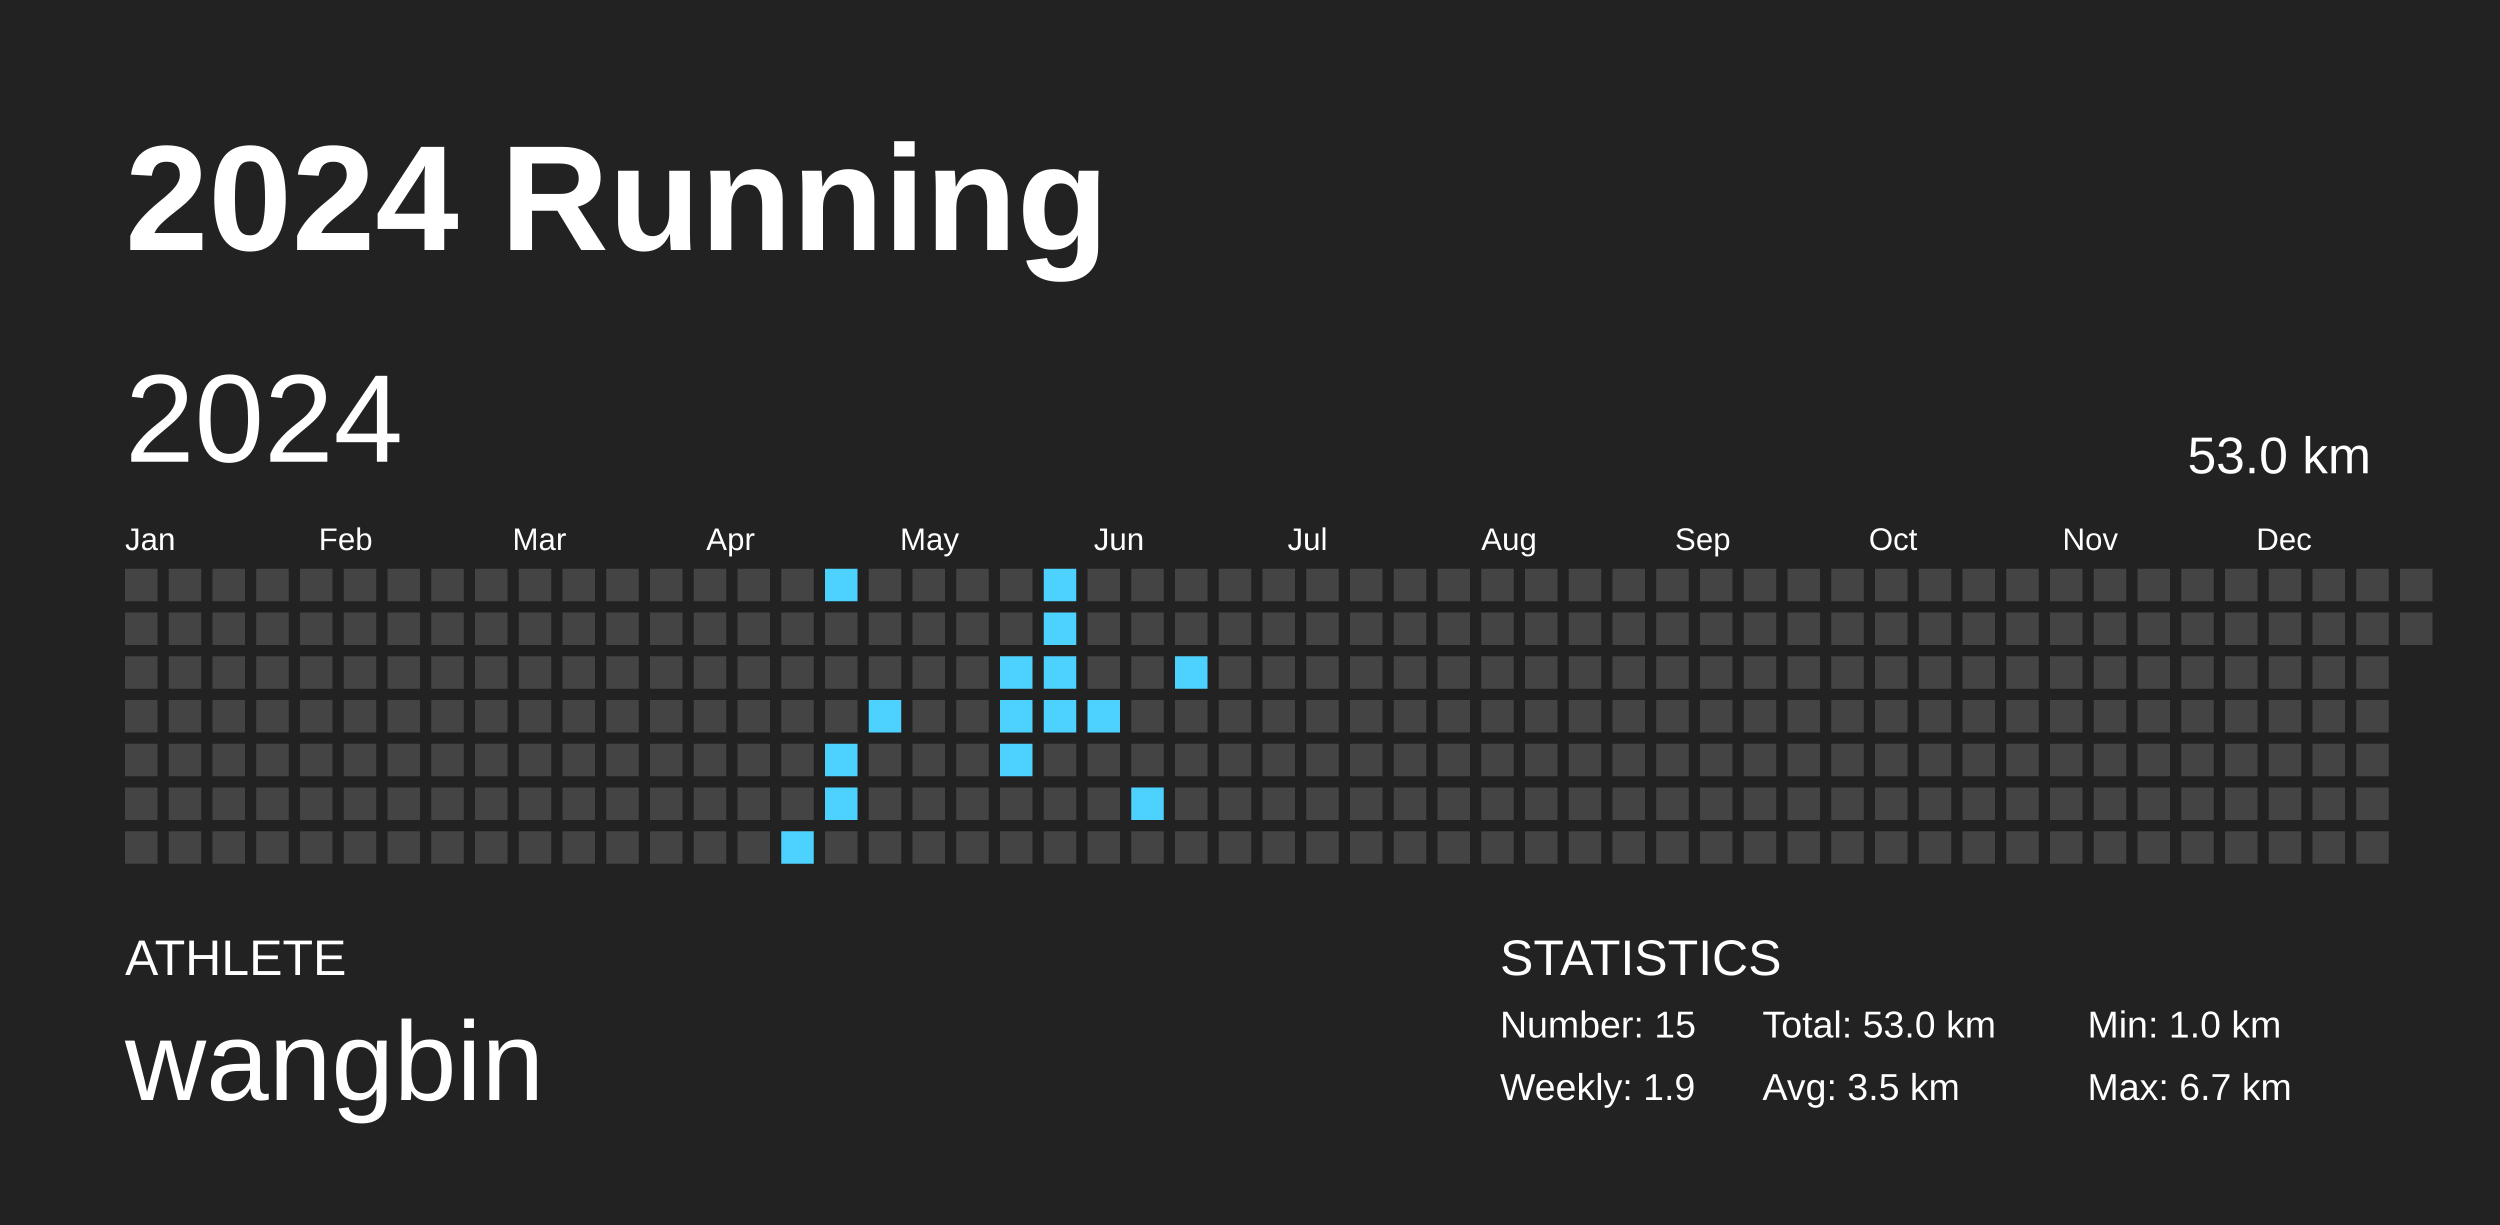
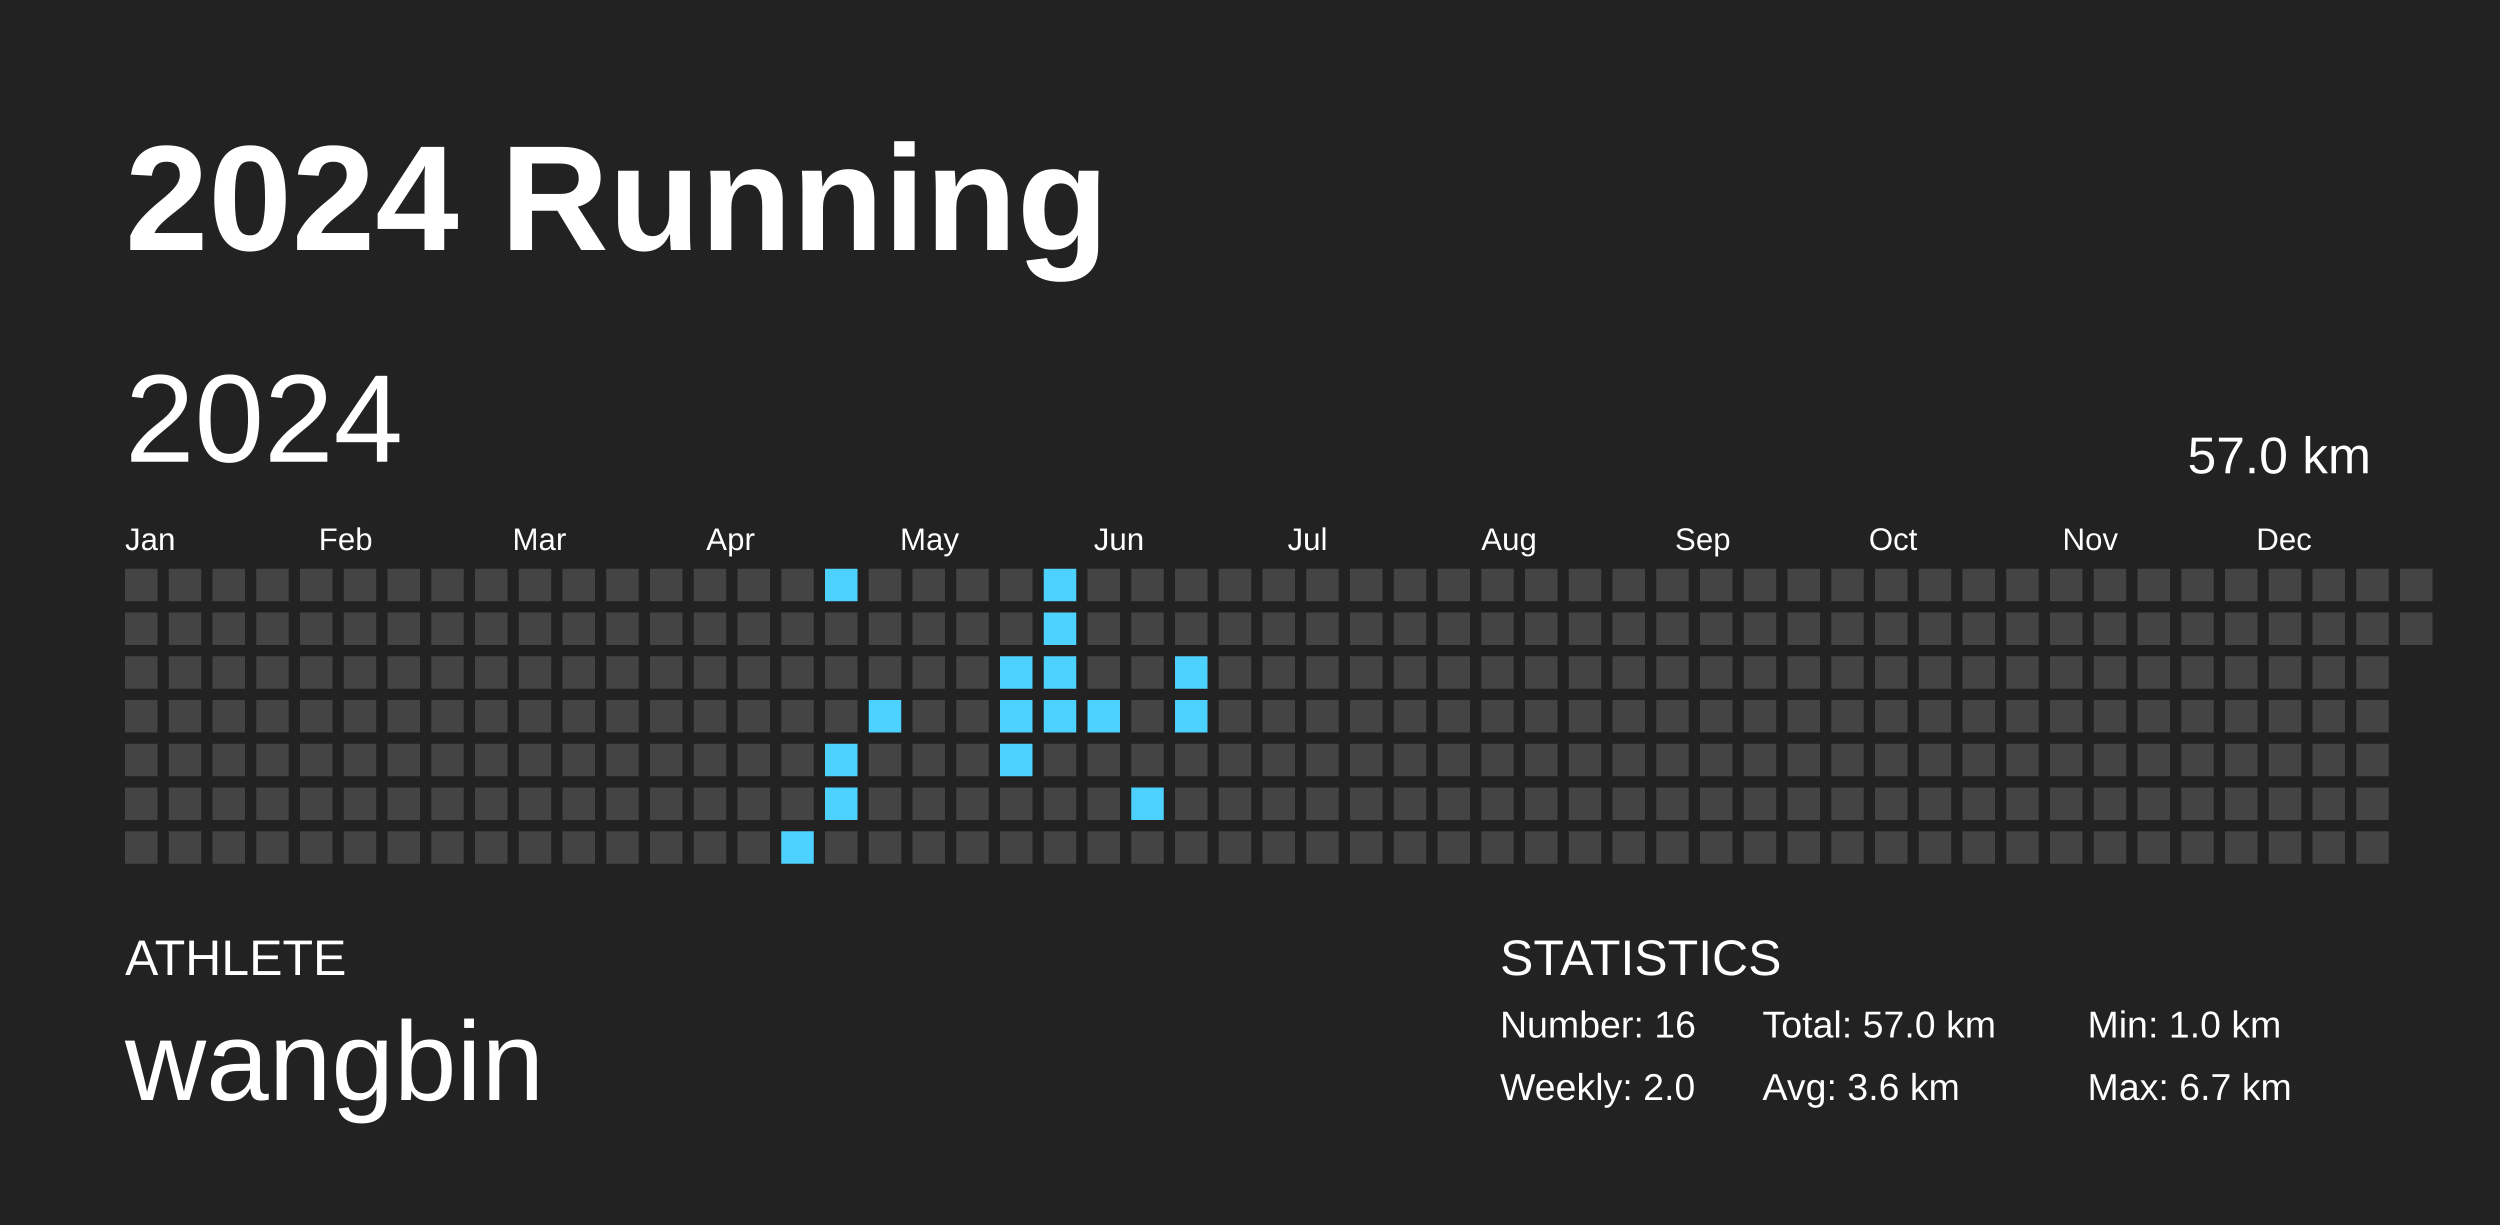
<svg xmlns="http://www.w3.org/2000/svg" baseProfile="full" height="98mm" version="1.1" viewBox="0,0,200,98" width="200mm">
  <defs />
  <rect fill="#222222" height="98" width="200" x="0" y="0" />
  <text fill="#FFFFFF" style="font-size:12px; font-family:Arial; font-weight:bold;" x="10" y="20">2024 Running</text>
  <text fill="#FFFFFF" style="font-size:4px; font-family:Arial" x="10" y="78">ATHLETE</text>
  <text fill="#FFFFFF" style="font-size:9px; font-family:Arial" x="10" y="88">wangbin</text>
  <text fill="#FFFFFF" style="font-size:4px; font-family:Arial" x="120" y="78">STATISTICS</text>
-   <text fill="#FFFFFF" style="font-size:3px; font-family:Arial" x="120" y="83">Number: 15</text>
-   <text fill="#FFFFFF" style="font-size:3px; font-family:Arial" x="120" y="88">Weekly: 1.9</text>
-   <text fill="#FFFFFF" style="font-size:3px; font-family:Arial" x="141" y="83">Total: 53.0 km</text>
-   <text fill="#FFFFFF" style="font-size:3px; font-family:Arial" x="141" y="88">Avg: 3.5 km</text>
+   <text fill="#FFFFFF" style="font-size:3px; font-family:Arial" x="120" y="83">Number: 16</text>
+   <text fill="#FFFFFF" style="font-size:3px; font-family:Arial" x="120" y="88">Weekly: 2.0</text>
+   <text fill="#FFFFFF" style="font-size:3px; font-family:Arial" x="141" y="83">Total: 57.0 km</text>
+   <text fill="#FFFFFF" style="font-size:3px; font-family:Arial" x="141" y="88">Avg: 3.6 km</text>
  <text fill="#FFFFFF" style="font-size:3px; font-family:Arial" x="167" y="83">Min: 1.0 km</text>
  <text fill="#FFFFFF" style="font-size:3px; font-family:Arial" x="167" y="88">Max: 6.7 km</text>
  <text dominant-baseline="hanging" fill="#FFFFFF" style="font-size:10.0px; font-family:Arial;" x="10" y="30">2024</text>
-   <text dominant-baseline="hanging" fill="#FFFFFF" style="font-size:4.125px; font-family:Arial;" x="175" y="35">53.0 km</text>
+   <text dominant-baseline="hanging" fill="#FFFFFF" style="font-size:4.125px; font-family:Arial;" x="175" y="35">57.0 km</text>
  <text fill="#FFFFFF" style="font-size:2.5px; font-family:Arial" x="10.0" y="44">Jan</text>
  <text fill="#FFFFFF" style="font-size:2.5px; font-family:Arial" x="25.5" y="44">Feb</text>
  <text fill="#FFFFFF" style="font-size:2.5px; font-family:Arial" x="41.0" y="44">Mar</text>
  <text fill="#FFFFFF" style="font-size:2.5px; font-family:Arial" x="56.5" y="44">Apr</text>
  <text fill="#FFFFFF" style="font-size:2.5px; font-family:Arial" x="72.0" y="44">May</text>
  <text fill="#FFFFFF" style="font-size:2.5px; font-family:Arial" x="87.5" y="44">Jun</text>
  <text fill="#FFFFFF" style="font-size:2.5px; font-family:Arial" x="103.0" y="44">Jul</text>
  <text fill="#FFFFFF" style="font-size:2.5px; font-family:Arial" x="118.5" y="44">Aug</text>
  <text fill="#FFFFFF" style="font-size:2.5px; font-family:Arial" x="134.0" y="44">Sep</text>
  <text fill="#FFFFFF" style="font-size:2.5px; font-family:Arial" x="149.5" y="44">Oct</text>
  <text fill="#FFFFFF" style="font-size:2.5px; font-family:Arial" x="165.0" y="44">Nov</text>
  <text fill="#FFFFFF" style="font-size:2.5px; font-family:Arial" x="180.5" y="44">Dec</text>
  <rect fill="#444444" height="2.6" width="2.6" x="10.0" y="45.5" />
  <rect fill="#444444" height="2.6" width="2.6" x="10.0" y="49.0" />
  <rect fill="#444444" height="2.6" width="2.6" x="10.0" y="52.5" />
  <rect fill="#444444" height="2.6" width="2.6" x="10.0" y="56.0" />
  <rect fill="#444444" height="2.6" width="2.6" x="10.0" y="59.5" />
  <rect fill="#444444" height="2.6" width="2.6" x="10.0" y="63.0" />
  <rect fill="#444444" height="2.6" width="2.6" x="10.0" y="66.5" />
  <rect fill="#444444" height="2.6" width="2.6" x="13.5" y="45.5" />
  <rect fill="#444444" height="2.6" width="2.6" x="13.5" y="49.0" />
  <rect fill="#444444" height="2.6" width="2.6" x="13.5" y="52.5" />
  <rect fill="#444444" height="2.6" width="2.6" x="13.5" y="56.0" />
  <rect fill="#444444" height="2.6" width="2.6" x="13.5" y="59.5" />
  <rect fill="#444444" height="2.6" width="2.6" x="13.5" y="63.0" />
  <rect fill="#444444" height="2.6" width="2.6" x="13.5" y="66.5" />
  <rect fill="#444444" height="2.6" width="2.6" x="17.0" y="45.5" />
  <rect fill="#444444" height="2.6" width="2.6" x="17.0" y="49.0" />
  <rect fill="#444444" height="2.6" width="2.6" x="17.0" y="52.5" />
  <rect fill="#444444" height="2.6" width="2.6" x="17.0" y="56.0" />
  <rect fill="#444444" height="2.6" width="2.6" x="17.0" y="59.5" />
  <rect fill="#444444" height="2.6" width="2.6" x="17.0" y="63.0" />
  <rect fill="#444444" height="2.6" width="2.6" x="17.0" y="66.5" />
  <rect fill="#444444" height="2.6" width="2.6" x="20.5" y="45.5" />
  <rect fill="#444444" height="2.6" width="2.6" x="20.5" y="49.0" />
  <rect fill="#444444" height="2.6" width="2.6" x="20.5" y="52.5" />
  <rect fill="#444444" height="2.6" width="2.6" x="20.5" y="56.0" />
  <rect fill="#444444" height="2.6" width="2.6" x="20.5" y="59.5" />
  <rect fill="#444444" height="2.6" width="2.6" x="20.5" y="63.0" />
  <rect fill="#444444" height="2.6" width="2.6" x="20.5" y="66.5" />
  <rect fill="#444444" height="2.6" width="2.6" x="24.0" y="45.5" />
  <rect fill="#444444" height="2.6" width="2.6" x="24.0" y="49.0" />
  <rect fill="#444444" height="2.6" width="2.6" x="24.0" y="52.5" />
  <rect fill="#444444" height="2.6" width="2.6" x="24.0" y="56.0" />
  <rect fill="#444444" height="2.6" width="2.6" x="24.0" y="59.5" />
  <rect fill="#444444" height="2.6" width="2.6" x="24.0" y="63.0" />
  <rect fill="#444444" height="2.6" width="2.6" x="24.0" y="66.5" />
  <rect fill="#444444" height="2.6" width="2.6" x="27.5" y="45.5" />
  <rect fill="#444444" height="2.6" width="2.6" x="27.5" y="49.0" />
  <rect fill="#444444" height="2.6" width="2.6" x="27.5" y="52.5" />
  <rect fill="#444444" height="2.6" width="2.6" x="27.5" y="56.0" />
  <rect fill="#444444" height="2.6" width="2.6" x="27.5" y="59.5" />
  <rect fill="#444444" height="2.6" width="2.6" x="27.5" y="63.0" />
  <rect fill="#444444" height="2.6" width="2.6" x="27.5" y="66.5" />
  <rect fill="#444444" height="2.6" width="2.6" x="31.0" y="45.5" />
  <rect fill="#444444" height="2.6" width="2.6" x="31.0" y="49.0" />
  <rect fill="#444444" height="2.6" width="2.6" x="31.0" y="52.5" />
  <rect fill="#444444" height="2.6" width="2.6" x="31.0" y="56.0" />
  <rect fill="#444444" height="2.6" width="2.6" x="31.0" y="59.5" />
  <rect fill="#444444" height="2.6" width="2.6" x="31.0" y="63.0" />
  <rect fill="#444444" height="2.6" width="2.6" x="31.0" y="66.5" />
  <rect fill="#444444" height="2.6" width="2.6" x="34.5" y="45.5" />
  <rect fill="#444444" height="2.6" width="2.6" x="34.5" y="49.0" />
  <rect fill="#444444" height="2.6" width="2.6" x="34.5" y="52.5" />
  <rect fill="#444444" height="2.6" width="2.6" x="34.5" y="56.0" />
  <rect fill="#444444" height="2.6" width="2.6" x="34.5" y="59.5" />
  <rect fill="#444444" height="2.6" width="2.6" x="34.5" y="63.0" />
  <rect fill="#444444" height="2.6" width="2.6" x="34.5" y="66.5" />
  <rect fill="#444444" height="2.6" width="2.6" x="38.0" y="45.5" />
  <rect fill="#444444" height="2.6" width="2.6" x="38.0" y="49.0" />
  <rect fill="#444444" height="2.6" width="2.6" x="38.0" y="52.5" />
  <rect fill="#444444" height="2.6" width="2.6" x="38.0" y="56.0" />
  <rect fill="#444444" height="2.6" width="2.6" x="38.0" y="59.5" />
  <rect fill="#444444" height="2.6" width="2.6" x="38.0" y="63.0" />
  <rect fill="#444444" height="2.6" width="2.6" x="38.0" y="66.5" />
  <rect fill="#444444" height="2.6" width="2.6" x="41.5" y="45.5" />
  <rect fill="#444444" height="2.6" width="2.6" x="41.5" y="49.0" />
  <rect fill="#444444" height="2.6" width="2.6" x="41.5" y="52.5" />
  <rect fill="#444444" height="2.6" width="2.6" x="41.5" y="56.0" />
  <rect fill="#444444" height="2.6" width="2.6" x="41.5" y="59.5" />
  <rect fill="#444444" height="2.6" width="2.6" x="41.5" y="63.0" />
  <rect fill="#444444" height="2.6" width="2.6" x="41.5" y="66.5" />
  <rect fill="#444444" height="2.6" width="2.6" x="45.0" y="45.5" />
  <rect fill="#444444" height="2.6" width="2.6" x="45.0" y="49.0" />
  <rect fill="#444444" height="2.6" width="2.6" x="45.0" y="52.5" />
  <rect fill="#444444" height="2.6" width="2.6" x="45.0" y="56.0" />
  <rect fill="#444444" height="2.6" width="2.6" x="45.0" y="59.5" />
  <rect fill="#444444" height="2.6" width="2.6" x="45.0" y="63.0" />
  <rect fill="#444444" height="2.6" width="2.6" x="45.0" y="66.5" />
  <rect fill="#444444" height="2.6" width="2.6" x="48.5" y="45.5" />
  <rect fill="#444444" height="2.6" width="2.6" x="48.5" y="49.0" />
  <rect fill="#444444" height="2.6" width="2.6" x="48.5" y="52.5" />
  <rect fill="#444444" height="2.6" width="2.6" x="48.5" y="56.0" />
  <rect fill="#444444" height="2.6" width="2.6" x="48.5" y="59.5" />
  <rect fill="#444444" height="2.6" width="2.6" x="48.5" y="63.0" />
  <rect fill="#444444" height="2.6" width="2.6" x="48.5" y="66.5" />
  <rect fill="#444444" height="2.6" width="2.6" x="52.0" y="45.5" />
  <rect fill="#444444" height="2.6" width="2.6" x="52.0" y="49.0" />
  <rect fill="#444444" height="2.6" width="2.6" x="52.0" y="52.5" />
  <rect fill="#444444" height="2.6" width="2.6" x="52.0" y="56.0" />
  <rect fill="#444444" height="2.6" width="2.6" x="52.0" y="59.5" />
  <rect fill="#444444" height="2.6" width="2.6" x="52.0" y="63.0" />
  <rect fill="#444444" height="2.6" width="2.6" x="52.0" y="66.5" />
  <rect fill="#444444" height="2.6" width="2.6" x="55.5" y="45.5" />
  <rect fill="#444444" height="2.6" width="2.6" x="55.5" y="49.0" />
  <rect fill="#444444" height="2.6" width="2.6" x="55.5" y="52.5" />
  <rect fill="#444444" height="2.6" width="2.6" x="55.5" y="56.0" />
  <rect fill="#444444" height="2.6" width="2.6" x="55.5" y="59.5" />
  <rect fill="#444444" height="2.6" width="2.6" x="55.5" y="63.0" />
  <rect fill="#444444" height="2.6" width="2.6" x="55.5" y="66.5" />
  <rect fill="#444444" height="2.6" width="2.6" x="59.0" y="45.5" />
  <rect fill="#444444" height="2.6" width="2.6" x="59.0" y="49.0" />
  <rect fill="#444444" height="2.6" width="2.6" x="59.0" y="52.5" />
  <rect fill="#444444" height="2.6" width="2.6" x="59.0" y="56.0" />
  <rect fill="#444444" height="2.6" width="2.6" x="59.0" y="59.5" />
  <rect fill="#444444" height="2.6" width="2.6" x="59.0" y="63.0" />
  <rect fill="#444444" height="2.6" width="2.6" x="59.0" y="66.5" />
  <rect fill="#444444" height="2.6" width="2.6" x="62.5" y="45.5" />
  <rect fill="#444444" height="2.6" width="2.6" x="62.5" y="49.0" />
  <rect fill="#444444" height="2.6" width="2.6" x="62.5" y="52.5" />
  <rect fill="#444444" height="2.6" width="2.6" x="62.5" y="56.0" />
  <rect fill="#444444" height="2.6" width="2.6" x="62.5" y="59.5" />
  <rect fill="#444444" height="2.6" width="2.6" x="62.5" y="63.0" />
  <rect fill="#4dd2ff" height="2.6" width="2.6" x="62.5" y="66.5" />
  <rect fill="#4dd2ff" height="2.6" width="2.6" x="66.0" y="45.5" />
  <rect fill="#444444" height="2.6" width="2.6" x="66.0" y="49.0" />
  <rect fill="#444444" height="2.6" width="2.6" x="66.0" y="52.5" />
  <rect fill="#444444" height="2.6" width="2.6" x="66.0" y="56.0" />
  <rect fill="#4dd2ff" height="2.6" width="2.6" x="66.0" y="59.5" />
  <rect fill="#4dd2ff" height="2.6" width="2.6" x="66.0" y="63.0" />
  <rect fill="#444444" height="2.6" width="2.6" x="66.0" y="66.5" />
  <rect fill="#444444" height="2.6" width="2.6" x="69.5" y="45.5" />
  <rect fill="#444444" height="2.6" width="2.6" x="69.5" y="49.0" />
  <rect fill="#444444" height="2.6" width="2.6" x="69.5" y="52.5" />
  <rect fill="#4dd2ff" height="2.6" width="2.6" x="69.5" y="56.0" />
  <rect fill="#444444" height="2.6" width="2.6" x="69.5" y="59.5" />
  <rect fill="#444444" height="2.6" width="2.6" x="69.5" y="63.0" />
  <rect fill="#444444" height="2.6" width="2.6" x="69.5" y="66.5" />
  <rect fill="#444444" height="2.6" width="2.6" x="73.0" y="45.5" />
  <rect fill="#444444" height="2.6" width="2.6" x="73.0" y="49.0" />
  <rect fill="#444444" height="2.6" width="2.6" x="73.0" y="52.5" />
  <rect fill="#444444" height="2.6" width="2.6" x="73.0" y="56.0" />
  <rect fill="#444444" height="2.6" width="2.6" x="73.0" y="59.5" />
  <rect fill="#444444" height="2.6" width="2.6" x="73.0" y="63.0" />
  <rect fill="#444444" height="2.6" width="2.6" x="73.0" y="66.5" />
  <rect fill="#444444" height="2.6" width="2.6" x="76.5" y="45.5" />
  <rect fill="#444444" height="2.6" width="2.6" x="76.5" y="49.0" />
  <rect fill="#444444" height="2.6" width="2.6" x="76.5" y="52.5" />
  <rect fill="#444444" height="2.6" width="2.6" x="76.5" y="56.0" />
  <rect fill="#444444" height="2.6" width="2.6" x="76.5" y="59.5" />
  <rect fill="#444444" height="2.6" width="2.6" x="76.5" y="63.0" />
  <rect fill="#444444" height="2.6" width="2.6" x="76.5" y="66.5" />
  <rect fill="#444444" height="2.6" width="2.6" x="80.0" y="45.5" />
  <rect fill="#444444" height="2.6" width="2.6" x="80.0" y="49.0" />
  <rect fill="#4dd2ff" height="2.6" width="2.6" x="80.0" y="52.5" />
  <rect fill="#4dd2ff" height="2.6" width="2.6" x="80.0" y="56.0" />
  <rect fill="#4dd2ff" height="2.6" width="2.6" x="80.0" y="59.5" />
  <rect fill="#444444" height="2.6" width="2.6" x="80.0" y="63.0" />
  <rect fill="#444444" height="2.6" width="2.6" x="80.0" y="66.5" />
  <rect fill="#4dd2ff" height="2.6" width="2.6" x="83.5" y="45.5" />
  <rect fill="#4dd2ff" height="2.6" width="2.6" x="83.5" y="49.0" />
  <rect fill="#4dd2ff" height="2.6" width="2.6" x="83.5" y="52.5" />
  <rect fill="#4dd2ff" height="2.6" width="2.6" x="83.5" y="56.0" />
  <rect fill="#444444" height="2.6" width="2.6" x="83.5" y="59.5" />
  <rect fill="#444444" height="2.6" width="2.6" x="83.5" y="63.0" />
  <rect fill="#444444" height="2.6" width="2.6" x="83.5" y="66.5" />
  <rect fill="#444444" height="2.6" width="2.6" x="87.0" y="45.5" />
  <rect fill="#444444" height="2.6" width="2.6" x="87.0" y="49.0" />
  <rect fill="#444444" height="2.6" width="2.6" x="87.0" y="52.5" />
  <rect fill="#4dd2ff" height="2.6" width="2.6" x="87.0" y="56.0" />
  <rect fill="#444444" height="2.6" width="2.6" x="87.0" y="59.5" />
  <rect fill="#444444" height="2.6" width="2.6" x="87.0" y="63.0" />
  <rect fill="#444444" height="2.6" width="2.6" x="87.0" y="66.5" />
  <rect fill="#444444" height="2.6" width="2.6" x="90.5" y="45.5" />
  <rect fill="#444444" height="2.6" width="2.6" x="90.5" y="49.0" />
  <rect fill="#444444" height="2.6" width="2.6" x="90.5" y="52.5" />
  <rect fill="#444444" height="2.6" width="2.6" x="90.5" y="56.0" />
  <rect fill="#444444" height="2.6" width="2.6" x="90.5" y="59.5" />
  <rect fill="#4dd2ff" height="2.6" width="2.6" x="90.5" y="63.0" />
  <rect fill="#444444" height="2.6" width="2.6" x="90.5" y="66.5" />
  <rect fill="#444444" height="2.6" width="2.6" x="94.0" y="45.5" />
  <rect fill="#444444" height="2.6" width="2.6" x="94.0" y="49.0" />
  <rect fill="#4dd2ff" height="2.6" width="2.6" x="94.0" y="52.5" />
-   <rect fill="#444444" height="2.6" width="2.6" x="94.0" y="56.0" />
+   <rect fill="#4dd2ff" height="2.6" width="2.6" x="94.0" y="56.0" />
  <rect fill="#444444" height="2.6" width="2.6" x="94.0" y="59.5" />
  <rect fill="#444444" height="2.6" width="2.6" x="94.0" y="63.0" />
  <rect fill="#444444" height="2.6" width="2.6" x="94.0" y="66.5" />
  <rect fill="#444444" height="2.6" width="2.6" x="97.5" y="45.5" />
  <rect fill="#444444" height="2.6" width="2.6" x="97.5" y="49.0" />
  <rect fill="#444444" height="2.6" width="2.6" x="97.5" y="52.5" />
  <rect fill="#444444" height="2.6" width="2.6" x="97.5" y="56.0" />
  <rect fill="#444444" height="2.6" width="2.6" x="97.5" y="59.5" />
  <rect fill="#444444" height="2.6" width="2.6" x="97.5" y="63.0" />
  <rect fill="#444444" height="2.6" width="2.6" x="97.5" y="66.5" />
  <rect fill="#444444" height="2.6" width="2.6" x="101.0" y="45.5" />
  <rect fill="#444444" height="2.6" width="2.6" x="101.0" y="49.0" />
  <rect fill="#444444" height="2.6" width="2.6" x="101.0" y="52.5" />
  <rect fill="#444444" height="2.6" width="2.6" x="101.0" y="56.0" />
  <rect fill="#444444" height="2.6" width="2.6" x="101.0" y="59.5" />
  <rect fill="#444444" height="2.6" width="2.6" x="101.0" y="63.0" />
  <rect fill="#444444" height="2.6" width="2.6" x="101.0" y="66.5" />
  <rect fill="#444444" height="2.6" width="2.6" x="104.5" y="45.5" />
  <rect fill="#444444" height="2.6" width="2.6" x="104.5" y="49.0" />
  <rect fill="#444444" height="2.6" width="2.6" x="104.5" y="52.5" />
  <rect fill="#444444" height="2.6" width="2.6" x="104.5" y="56.0" />
  <rect fill="#444444" height="2.6" width="2.6" x="104.5" y="59.5" />
  <rect fill="#444444" height="2.6" width="2.6" x="104.5" y="63.0" />
  <rect fill="#444444" height="2.6" width="2.6" x="104.5" y="66.5" />
  <rect fill="#444444" height="2.6" width="2.6" x="108.0" y="45.5" />
  <rect fill="#444444" height="2.6" width="2.6" x="108.0" y="49.0" />
  <rect fill="#444444" height="2.6" width="2.6" x="108.0" y="52.5" />
  <rect fill="#444444" height="2.6" width="2.6" x="108.0" y="56.0" />
  <rect fill="#444444" height="2.6" width="2.6" x="108.0" y="59.5" />
  <rect fill="#444444" height="2.6" width="2.6" x="108.0" y="63.0" />
  <rect fill="#444444" height="2.6" width="2.6" x="108.0" y="66.5" />
  <rect fill="#444444" height="2.6" width="2.6" x="111.5" y="45.5" />
  <rect fill="#444444" height="2.6" width="2.6" x="111.5" y="49.0" />
  <rect fill="#444444" height="2.6" width="2.6" x="111.5" y="52.5" />
  <rect fill="#444444" height="2.6" width="2.6" x="111.5" y="56.0" />
  <rect fill="#444444" height="2.6" width="2.6" x="111.5" y="59.5" />
  <rect fill="#444444" height="2.6" width="2.6" x="111.5" y="63.0" />
  <rect fill="#444444" height="2.6" width="2.6" x="111.5" y="66.5" />
  <rect fill="#444444" height="2.6" width="2.6" x="115.0" y="45.5" />
  <rect fill="#444444" height="2.6" width="2.6" x="115.0" y="49.0" />
  <rect fill="#444444" height="2.6" width="2.6" x="115.0" y="52.5" />
  <rect fill="#444444" height="2.6" width="2.6" x="115.0" y="56.0" />
  <rect fill="#444444" height="2.6" width="2.6" x="115.0" y="59.5" />
  <rect fill="#444444" height="2.6" width="2.6" x="115.0" y="63.0" />
  <rect fill="#444444" height="2.6" width="2.6" x="115.0" y="66.5" />
  <rect fill="#444444" height="2.6" width="2.6" x="118.5" y="45.5" />
  <rect fill="#444444" height="2.6" width="2.6" x="118.5" y="49.0" />
  <rect fill="#444444" height="2.6" width="2.6" x="118.5" y="52.5" />
  <rect fill="#444444" height="2.6" width="2.6" x="118.5" y="56.0" />
  <rect fill="#444444" height="2.6" width="2.6" x="118.5" y="59.5" />
  <rect fill="#444444" height="2.6" width="2.6" x="118.5" y="63.0" />
  <rect fill="#444444" height="2.6" width="2.6" x="118.5" y="66.5" />
  <rect fill="#444444" height="2.6" width="2.6" x="122.0" y="45.5" />
  <rect fill="#444444" height="2.6" width="2.6" x="122.0" y="49.0" />
  <rect fill="#444444" height="2.6" width="2.6" x="122.0" y="52.5" />
  <rect fill="#444444" height="2.6" width="2.6" x="122.0" y="56.0" />
  <rect fill="#444444" height="2.6" width="2.6" x="122.0" y="59.5" />
  <rect fill="#444444" height="2.6" width="2.6" x="122.0" y="63.0" />
  <rect fill="#444444" height="2.6" width="2.6" x="122.0" y="66.5" />
  <rect fill="#444444" height="2.6" width="2.6" x="125.5" y="45.5" />
  <rect fill="#444444" height="2.6" width="2.6" x="125.5" y="49.0" />
  <rect fill="#444444" height="2.6" width="2.6" x="125.5" y="52.5" />
  <rect fill="#444444" height="2.6" width="2.6" x="125.5" y="56.0" />
  <rect fill="#444444" height="2.6" width="2.6" x="125.5" y="59.5" />
  <rect fill="#444444" height="2.6" width="2.6" x="125.5" y="63.0" />
  <rect fill="#444444" height="2.6" width="2.6" x="125.5" y="66.5" />
  <rect fill="#444444" height="2.6" width="2.6" x="129.0" y="45.5" />
  <rect fill="#444444" height="2.6" width="2.6" x="129.0" y="49.0" />
  <rect fill="#444444" height="2.6" width="2.6" x="129.0" y="52.5" />
  <rect fill="#444444" height="2.6" width="2.6" x="129.0" y="56.0" />
  <rect fill="#444444" height="2.6" width="2.6" x="129.0" y="59.5" />
  <rect fill="#444444" height="2.6" width="2.6" x="129.0" y="63.0" />
  <rect fill="#444444" height="2.6" width="2.6" x="129.0" y="66.5" />
  <rect fill="#444444" height="2.6" width="2.6" x="132.5" y="45.5" />
  <rect fill="#444444" height="2.6" width="2.6" x="132.5" y="49.0" />
  <rect fill="#444444" height="2.6" width="2.6" x="132.5" y="52.5" />
  <rect fill="#444444" height="2.6" width="2.6" x="132.5" y="56.0" />
  <rect fill="#444444" height="2.6" width="2.6" x="132.5" y="59.5" />
  <rect fill="#444444" height="2.6" width="2.6" x="132.5" y="63.0" />
  <rect fill="#444444" height="2.6" width="2.6" x="132.5" y="66.5" />
  <rect fill="#444444" height="2.6" width="2.6" x="136.0" y="45.5" />
  <rect fill="#444444" height="2.6" width="2.6" x="136.0" y="49.0" />
  <rect fill="#444444" height="2.6" width="2.6" x="136.0" y="52.5" />
  <rect fill="#444444" height="2.6" width="2.6" x="136.0" y="56.0" />
  <rect fill="#444444" height="2.6" width="2.6" x="136.0" y="59.5" />
  <rect fill="#444444" height="2.6" width="2.6" x="136.0" y="63.0" />
  <rect fill="#444444" height="2.6" width="2.6" x="136.0" y="66.5" />
  <rect fill="#444444" height="2.6" width="2.6" x="139.5" y="45.5" />
  <rect fill="#444444" height="2.6" width="2.6" x="139.5" y="49.0" />
  <rect fill="#444444" height="2.6" width="2.6" x="139.5" y="52.5" />
  <rect fill="#444444" height="2.6" width="2.6" x="139.5" y="56.0" />
  <rect fill="#444444" height="2.6" width="2.6" x="139.5" y="59.5" />
  <rect fill="#444444" height="2.6" width="2.6" x="139.5" y="63.0" />
  <rect fill="#444444" height="2.6" width="2.6" x="139.5" y="66.5" />
  <rect fill="#444444" height="2.6" width="2.6" x="143.0" y="45.5" />
  <rect fill="#444444" height="2.6" width="2.6" x="143.0" y="49.0" />
  <rect fill="#444444" height="2.6" width="2.6" x="143.0" y="52.5" />
  <rect fill="#444444" height="2.6" width="2.6" x="143.0" y="56.0" />
  <rect fill="#444444" height="2.6" width="2.6" x="143.0" y="59.5" />
  <rect fill="#444444" height="2.6" width="2.6" x="143.0" y="63.0" />
  <rect fill="#444444" height="2.6" width="2.6" x="143.0" y="66.5" />
  <rect fill="#444444" height="2.6" width="2.6" x="146.5" y="45.5" />
  <rect fill="#444444" height="2.6" width="2.6" x="146.5" y="49.0" />
  <rect fill="#444444" height="2.6" width="2.6" x="146.5" y="52.5" />
  <rect fill="#444444" height="2.6" width="2.6" x="146.5" y="56.0" />
  <rect fill="#444444" height="2.6" width="2.6" x="146.5" y="59.5" />
  <rect fill="#444444" height="2.6" width="2.6" x="146.5" y="63.0" />
  <rect fill="#444444" height="2.6" width="2.6" x="146.5" y="66.5" />
  <rect fill="#444444" height="2.6" width="2.6" x="150.0" y="45.5" />
  <rect fill="#444444" height="2.6" width="2.6" x="150.0" y="49.0" />
  <rect fill="#444444" height="2.6" width="2.6" x="150.0" y="52.5" />
  <rect fill="#444444" height="2.6" width="2.6" x="150.0" y="56.0" />
  <rect fill="#444444" height="2.6" width="2.6" x="150.0" y="59.5" />
  <rect fill="#444444" height="2.6" width="2.6" x="150.0" y="63.0" />
  <rect fill="#444444" height="2.6" width="2.6" x="150.0" y="66.5" />
  <rect fill="#444444" height="2.6" width="2.6" x="153.5" y="45.5" />
  <rect fill="#444444" height="2.6" width="2.6" x="153.5" y="49.0" />
  <rect fill="#444444" height="2.6" width="2.6" x="153.5" y="52.5" />
  <rect fill="#444444" height="2.6" width="2.6" x="153.5" y="56.0" />
  <rect fill="#444444" height="2.6" width="2.6" x="153.5" y="59.5" />
  <rect fill="#444444" height="2.6" width="2.6" x="153.5" y="63.0" />
  <rect fill="#444444" height="2.6" width="2.6" x="153.5" y="66.5" />
  <rect fill="#444444" height="2.6" width="2.6" x="157.0" y="45.5" />
  <rect fill="#444444" height="2.6" width="2.6" x="157.0" y="49.0" />
  <rect fill="#444444" height="2.6" width="2.6" x="157.0" y="52.5" />
  <rect fill="#444444" height="2.6" width="2.6" x="157.0" y="56.0" />
  <rect fill="#444444" height="2.6" width="2.6" x="157.0" y="59.5" />
  <rect fill="#444444" height="2.6" width="2.6" x="157.0" y="63.0" />
  <rect fill="#444444" height="2.6" width="2.6" x="157.0" y="66.5" />
  <rect fill="#444444" height="2.6" width="2.6" x="160.5" y="45.5" />
  <rect fill="#444444" height="2.6" width="2.6" x="160.5" y="49.0" />
  <rect fill="#444444" height="2.6" width="2.6" x="160.5" y="52.5" />
  <rect fill="#444444" height="2.6" width="2.6" x="160.5" y="56.0" />
  <rect fill="#444444" height="2.6" width="2.6" x="160.5" y="59.5" />
  <rect fill="#444444" height="2.6" width="2.6" x="160.5" y="63.0" />
  <rect fill="#444444" height="2.6" width="2.6" x="160.5" y="66.5" />
  <rect fill="#444444" height="2.6" width="2.6" x="164.0" y="45.5" />
  <rect fill="#444444" height="2.6" width="2.6" x="164.0" y="49.0" />
  <rect fill="#444444" height="2.6" width="2.6" x="164.0" y="52.5" />
  <rect fill="#444444" height="2.6" width="2.6" x="164.0" y="56.0" />
  <rect fill="#444444" height="2.6" width="2.6" x="164.0" y="59.5" />
  <rect fill="#444444" height="2.6" width="2.6" x="164.0" y="63.0" />
  <rect fill="#444444" height="2.6" width="2.6" x="164.0" y="66.5" />
  <rect fill="#444444" height="2.6" width="2.6" x="167.5" y="45.5" />
  <rect fill="#444444" height="2.6" width="2.6" x="167.5" y="49.0" />
  <rect fill="#444444" height="2.6" width="2.6" x="167.5" y="52.5" />
  <rect fill="#444444" height="2.6" width="2.6" x="167.5" y="56.0" />
  <rect fill="#444444" height="2.6" width="2.6" x="167.5" y="59.5" />
  <rect fill="#444444" height="2.6" width="2.6" x="167.5" y="63.0" />
  <rect fill="#444444" height="2.6" width="2.6" x="167.5" y="66.5" />
  <rect fill="#444444" height="2.6" width="2.6" x="171.0" y="45.5" />
  <rect fill="#444444" height="2.6" width="2.6" x="171.0" y="49.0" />
  <rect fill="#444444" height="2.6" width="2.6" x="171.0" y="52.5" />
  <rect fill="#444444" height="2.6" width="2.6" x="171.0" y="56.0" />
  <rect fill="#444444" height="2.6" width="2.6" x="171.0" y="59.5" />
  <rect fill="#444444" height="2.6" width="2.6" x="171.0" y="63.0" />
  <rect fill="#444444" height="2.6" width="2.6" x="171.0" y="66.5" />
  <rect fill="#444444" height="2.6" width="2.6" x="174.5" y="45.5" />
  <rect fill="#444444" height="2.6" width="2.6" x="174.5" y="49.0" />
  <rect fill="#444444" height="2.6" width="2.6" x="174.5" y="52.5" />
  <rect fill="#444444" height="2.6" width="2.6" x="174.5" y="56.0" />
  <rect fill="#444444" height="2.6" width="2.6" x="174.5" y="59.5" />
  <rect fill="#444444" height="2.6" width="2.6" x="174.5" y="63.0" />
  <rect fill="#444444" height="2.6" width="2.6" x="174.5" y="66.5" />
  <rect fill="#444444" height="2.6" width="2.6" x="178.0" y="45.5" />
  <rect fill="#444444" height="2.6" width="2.6" x="178.0" y="49.0" />
  <rect fill="#444444" height="2.6" width="2.6" x="178.0" y="52.5" />
  <rect fill="#444444" height="2.6" width="2.6" x="178.0" y="56.0" />
  <rect fill="#444444" height="2.6" width="2.6" x="178.0" y="59.5" />
  <rect fill="#444444" height="2.6" width="2.6" x="178.0" y="63.0" />
  <rect fill="#444444" height="2.6" width="2.6" x="178.0" y="66.5" />
  <rect fill="#444444" height="2.6" width="2.6" x="181.5" y="45.5" />
  <rect fill="#444444" height="2.6" width="2.6" x="181.5" y="49.0" />
  <rect fill="#444444" height="2.6" width="2.6" x="181.5" y="52.5" />
  <rect fill="#444444" height="2.6" width="2.6" x="181.5" y="56.0" />
  <rect fill="#444444" height="2.6" width="2.6" x="181.5" y="59.5" />
  <rect fill="#444444" height="2.6" width="2.6" x="181.5" y="63.0" />
  <rect fill="#444444" height="2.6" width="2.6" x="181.5" y="66.5" />
  <rect fill="#444444" height="2.6" width="2.6" x="185.0" y="45.5" />
  <rect fill="#444444" height="2.6" width="2.6" x="185.0" y="49.0" />
  <rect fill="#444444" height="2.6" width="2.6" x="185.0" y="52.5" />
  <rect fill="#444444" height="2.6" width="2.6" x="185.0" y="56.0" />
  <rect fill="#444444" height="2.6" width="2.6" x="185.0" y="59.5" />
  <rect fill="#444444" height="2.6" width="2.6" x="185.0" y="63.0" />
  <rect fill="#444444" height="2.6" width="2.6" x="185.0" y="66.5" />
  <rect fill="#444444" height="2.6" width="2.6" x="188.5" y="45.5" />
  <rect fill="#444444" height="2.6" width="2.6" x="188.5" y="49.0" />
  <rect fill="#444444" height="2.6" width="2.6" x="188.5" y="52.5" />
  <rect fill="#444444" height="2.6" width="2.6" x="188.5" y="56.0" />
  <rect fill="#444444" height="2.6" width="2.6" x="188.5" y="59.5" />
  <rect fill="#444444" height="2.6" width="2.6" x="188.5" y="63.0" />
  <rect fill="#444444" height="2.6" width="2.6" x="188.5" y="66.5" />
  <rect fill="#444444" height="2.6" width="2.6" x="192.0" y="45.5" />
  <rect fill="#444444" height="2.6" width="2.6" x="192.0" y="49.0" />
</svg>
